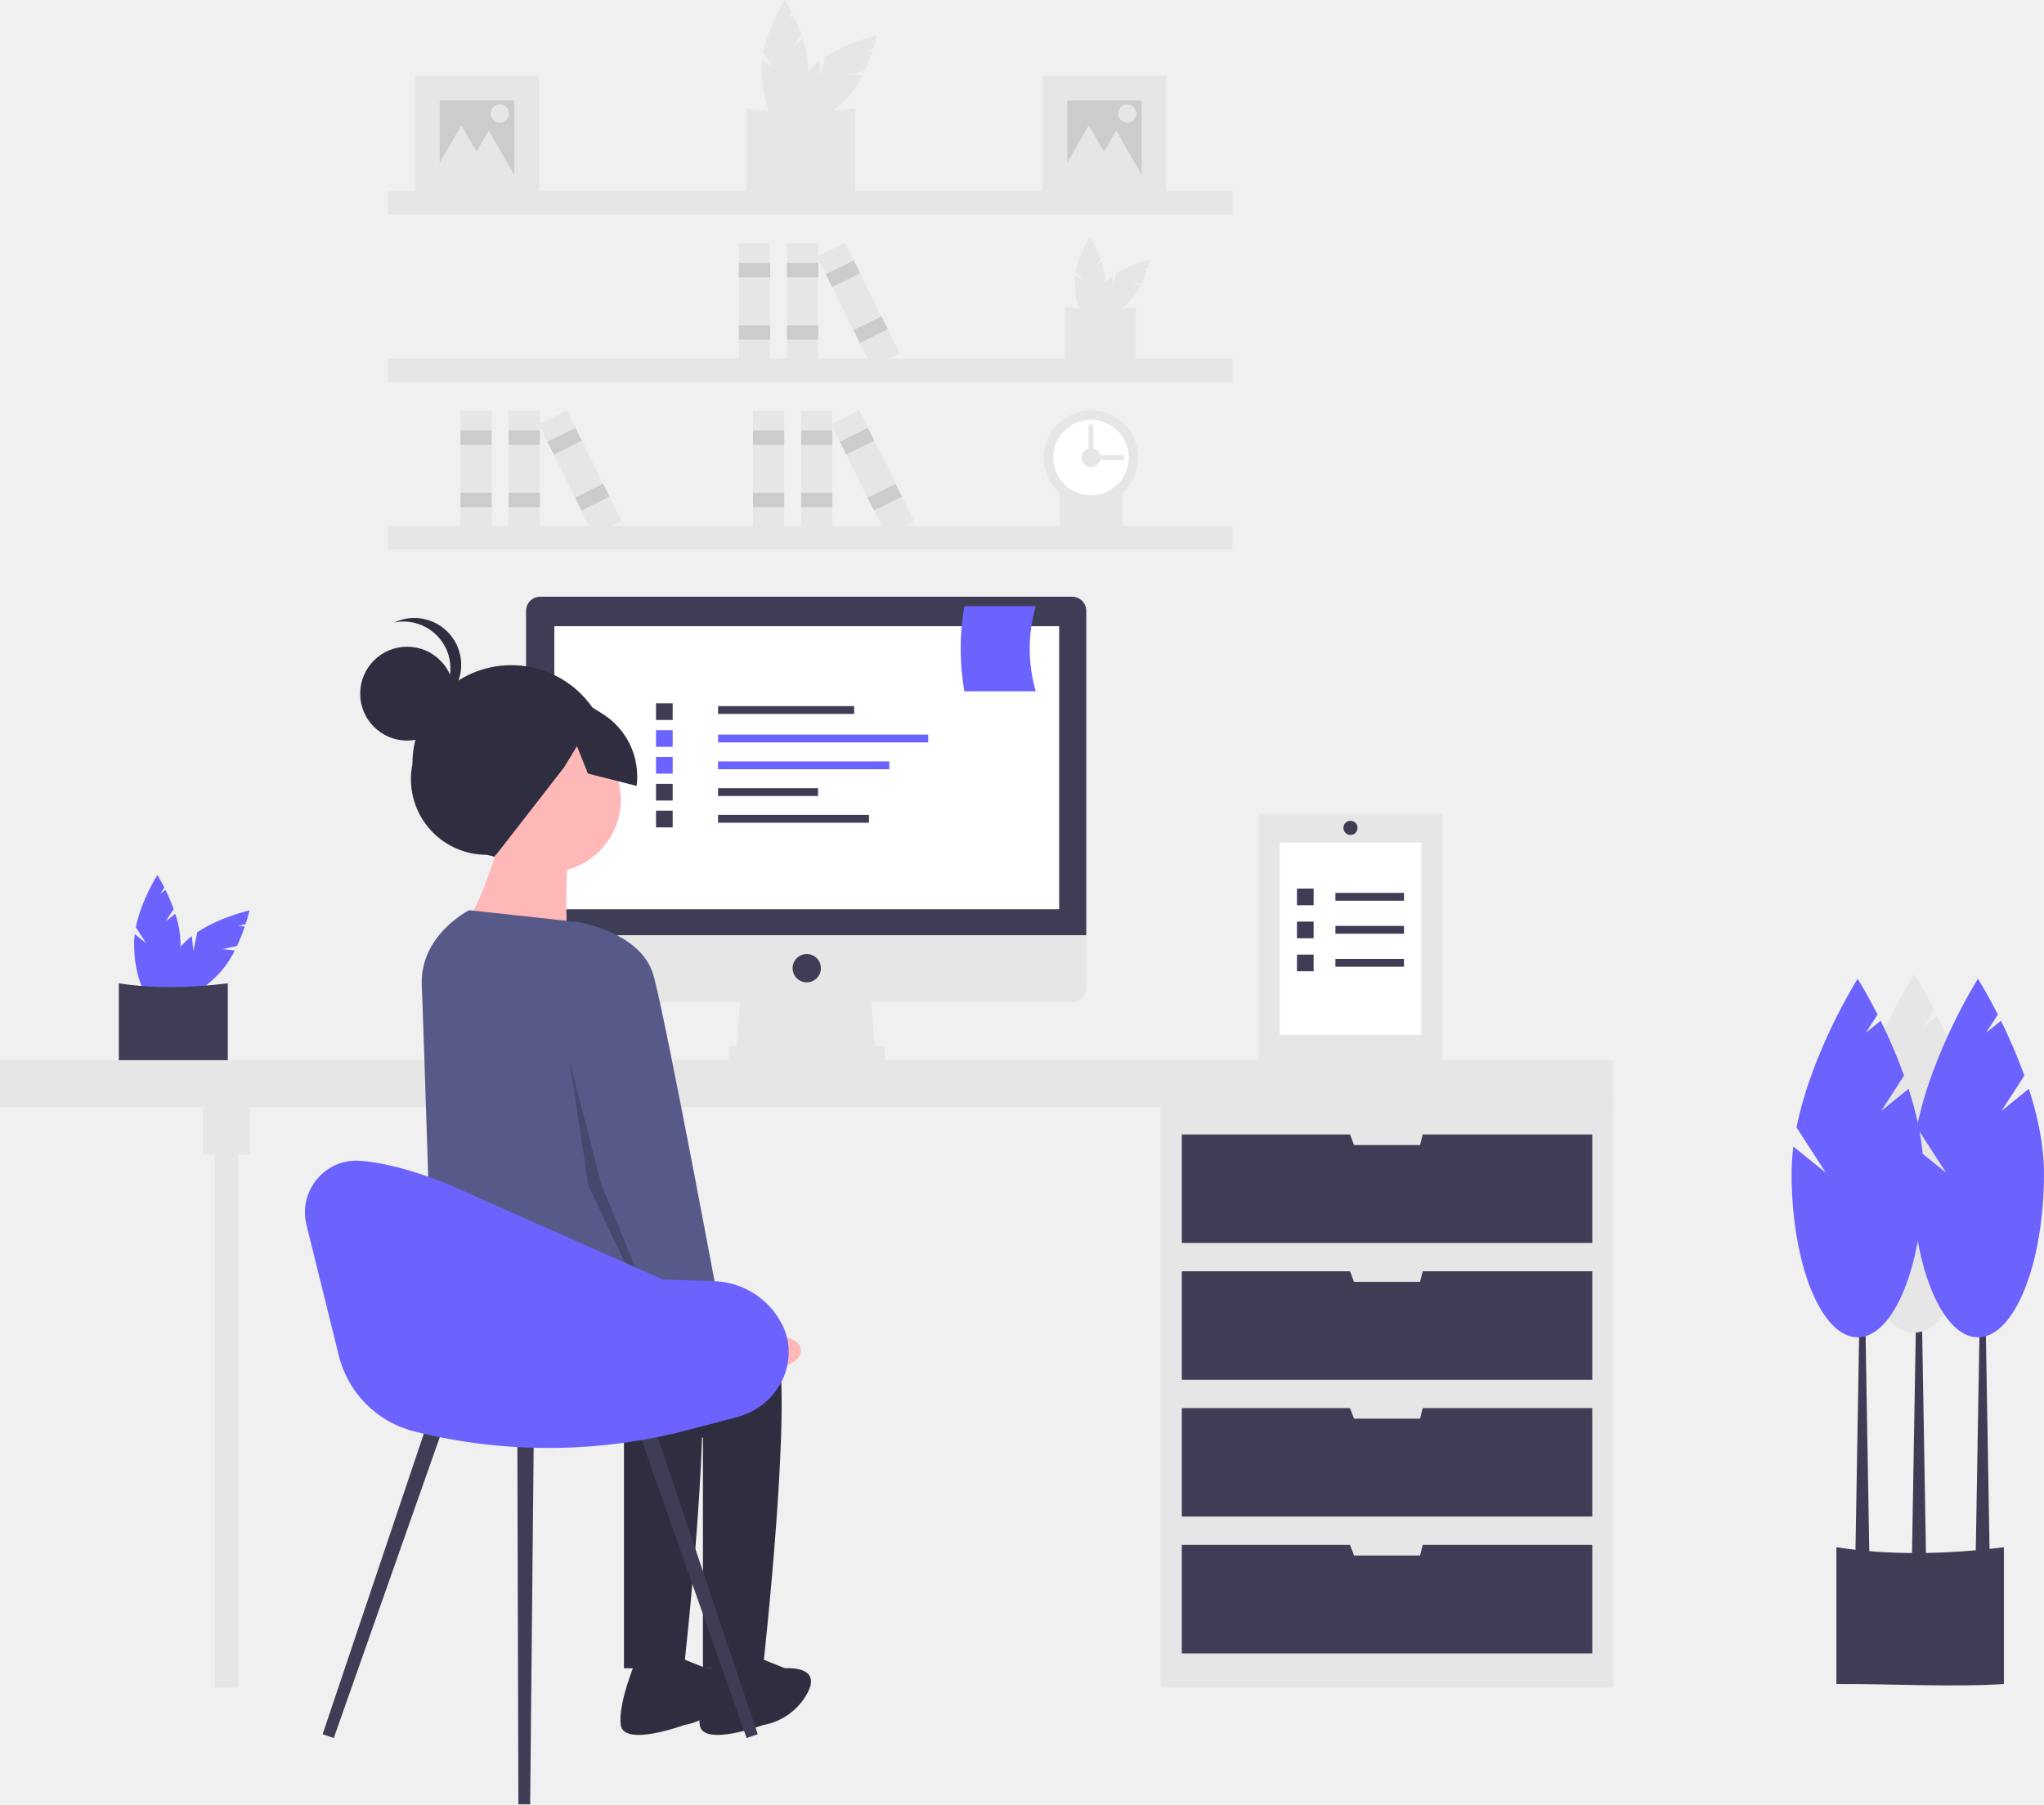
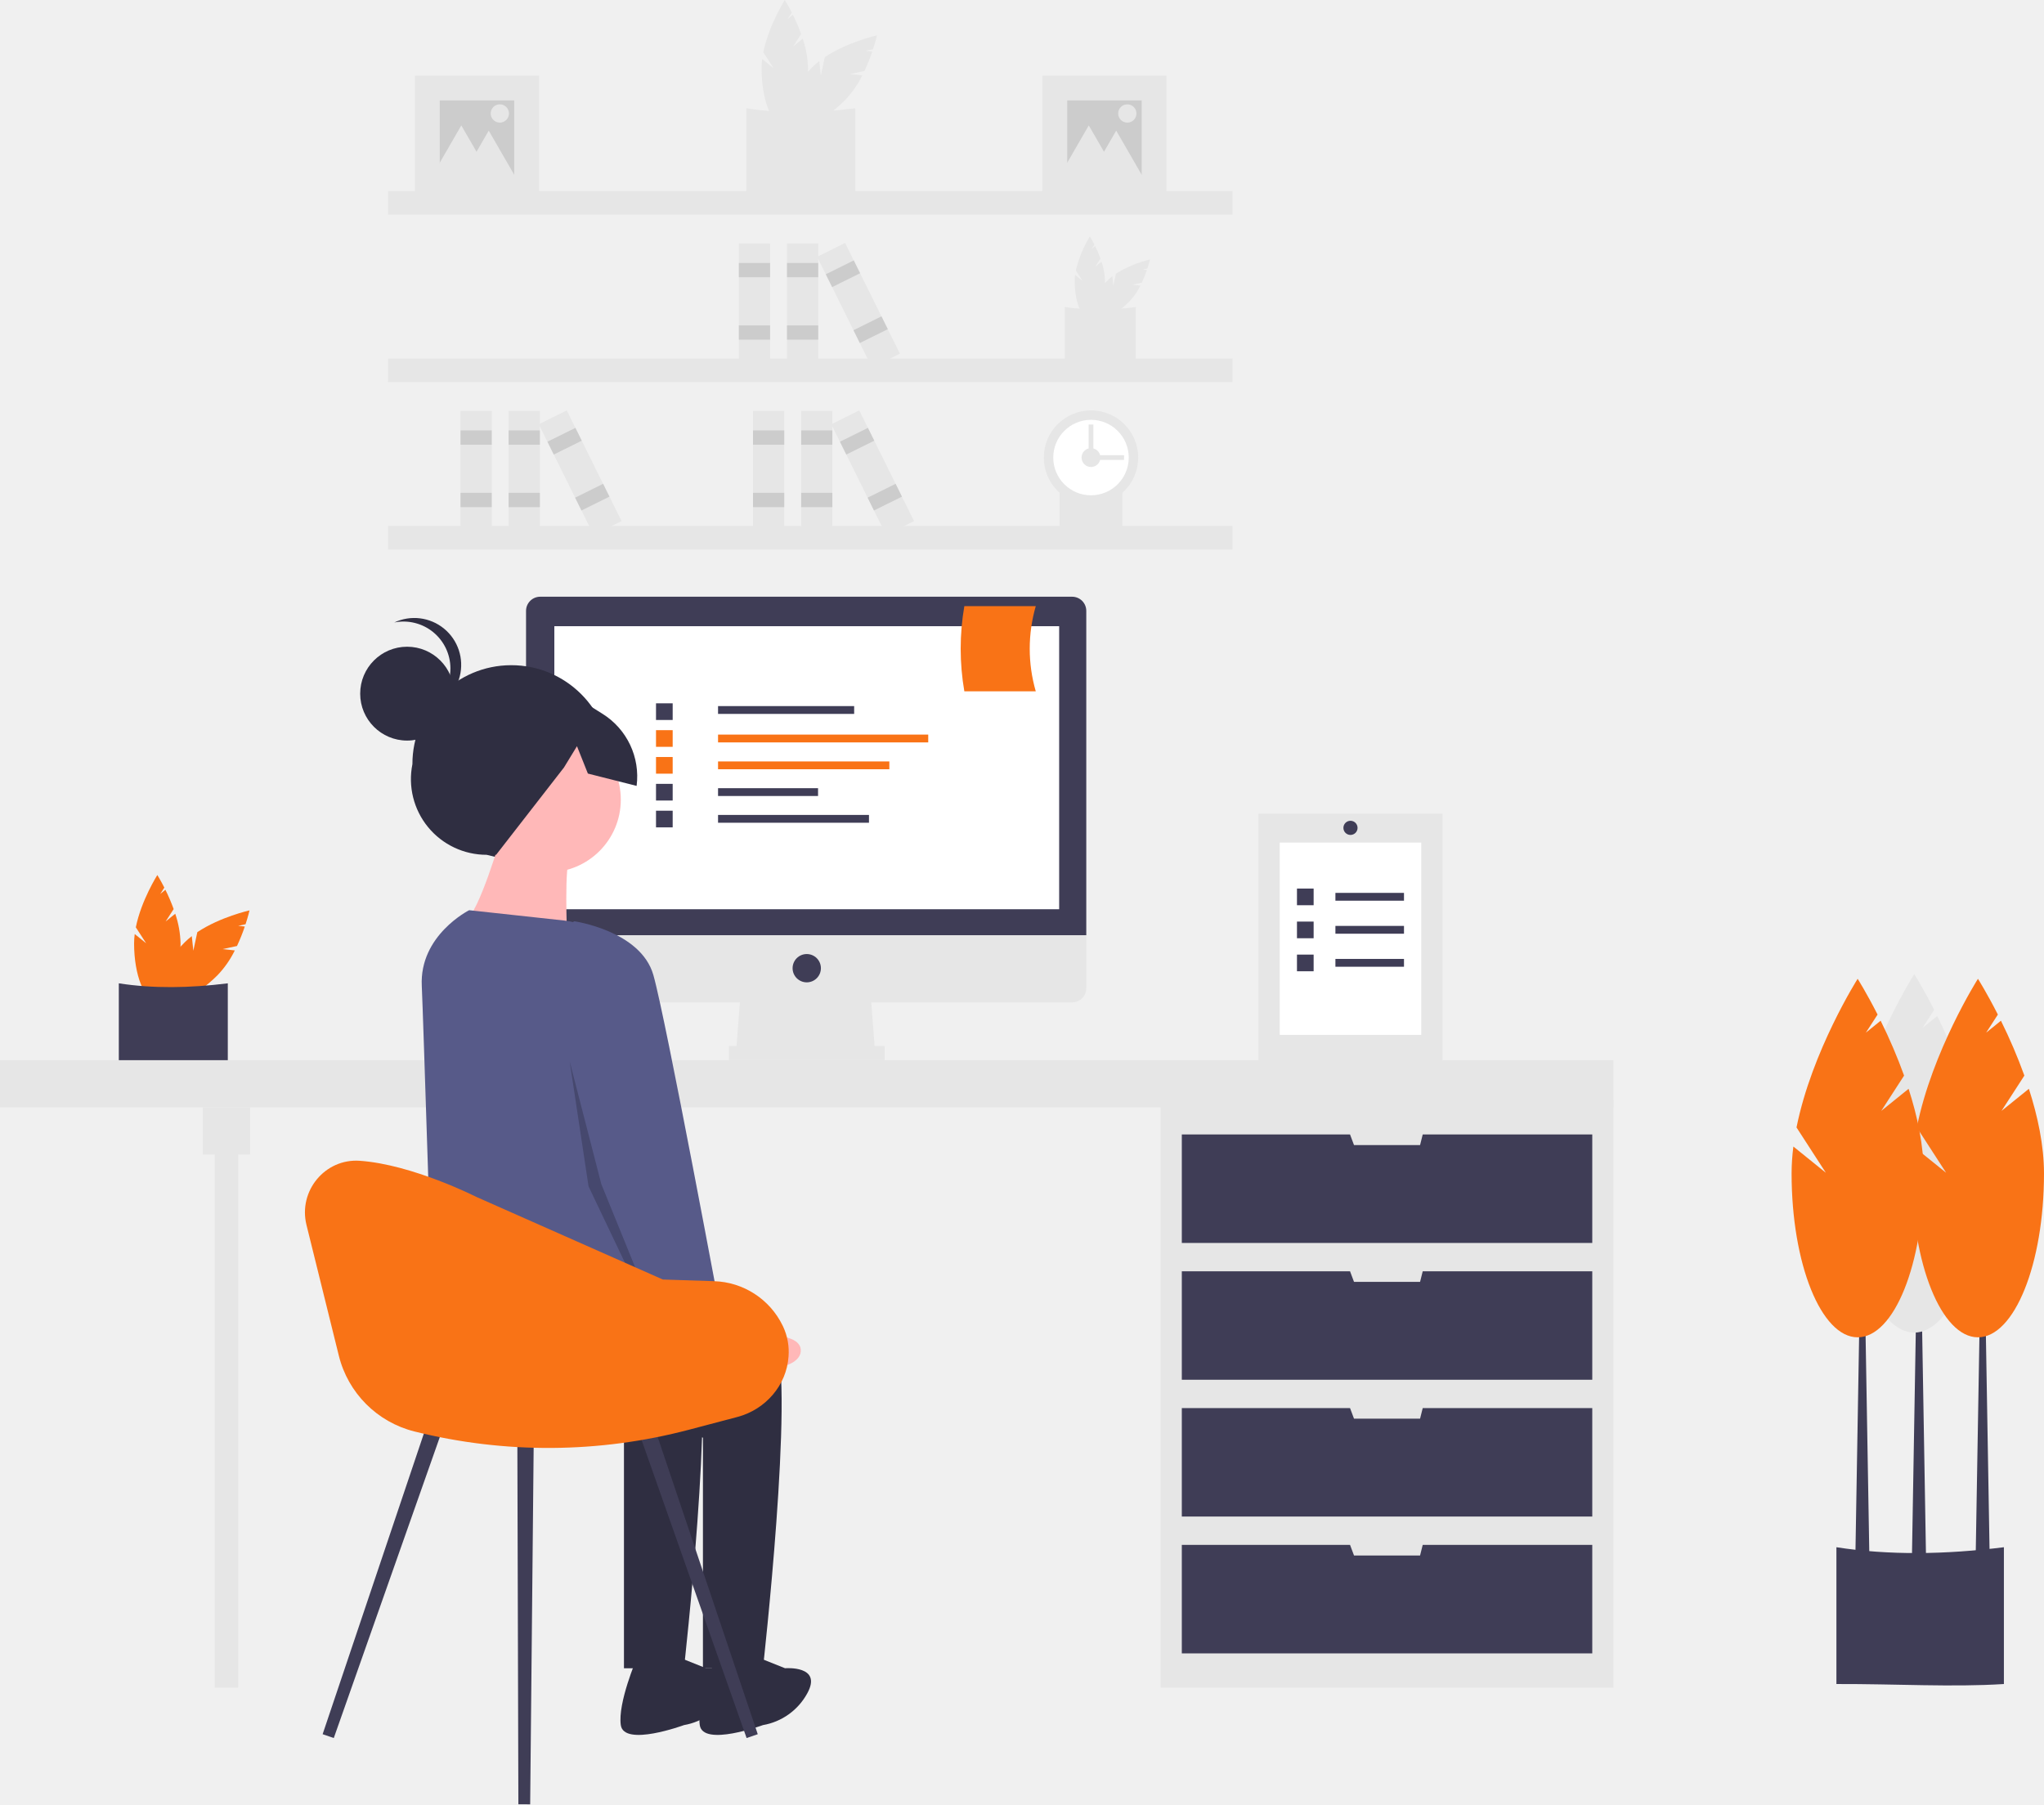
<svg xmlns="http://www.w3.org/2000/svg" data-name="Layer 1" width="882.346" height="778.999" viewBox="0 0 882.346 778.999">
  <path d="M501.189,80.561l3.47-5.362a80.387,80.387,0,0,0-3.56-8.333l-2.244,1.812,1.776-2.745c-1.693-3.333-3.025-5.432-3.025-5.432s-6.958,10.965-9.283,22.575l4.452,6.881-4.929-3.981a32.522,32.522,0,0,0-.27,4.078c0,13.75,4.491,24.896,10.03,24.896s10.03-11.146,10.03-24.896a42.818,42.818,0,0,0-2.295-12.847Z" transform="translate(-158.8268 -60.50072)" fill="#e6e6e6" />
  <path d="M525.747,92.481l6.245-1.338a80.386,80.386,0,0,0,3.375-8.409l-2.868-.305,3.197-.685c1.159-3.554,1.702-5.98,1.702-5.98s-12.674,2.833-22.527,9.399l-1.717,8.014-.67-6.3a32.524,32.524,0,0,0-3.075,2.693c-9.722,9.722-14.429,20.779-10.512,24.696s14.974-.789,24.696-10.512a42.818,42.818,0,0,0,7.462-10.707Z" transform="translate(-158.8268 -60.50072)" fill="#e6e6e6" />
  <path d="M528.028,145.685c-14.481.926-30.26-.054-47.046,0V107.253c14.791,2.303,30.565,2.066,47.046,0Z" transform="translate(-158.8268 -60.50072)" fill="#e6e6e6" />
  <path d="M631.628,175.652l2.263-3.497a52.424,52.424,0,0,0-2.321-5.434l-1.463,1.182,1.158-1.79c-1.104-2.173-1.973-3.543-1.973-3.543a50.241,50.241,0,0,0-6.054,14.722l2.903,4.487-3.214-2.596a21.21,21.21,0,0,0-.176,2.66c0,8.967,2.928,16.236,6.541,16.236s6.541-7.269,6.541-16.236a27.923,27.923,0,0,0-1.496-8.378Z" transform="translate(-158.8268 -60.50072)" fill="#e6e6e6" />
  <path d="M647.644,183.426l4.073-.873a52.421,52.421,0,0,0,2.201-5.484l-1.87-.199,2.085-.447c.756-2.317,1.11-3.9,1.11-3.9a50.241,50.241,0,0,0-14.691,6.129l-1.12,5.226-.437-4.109a21.208,21.208,0,0,0-2.005,1.756c-6.34,6.34-9.41,13.551-6.855,16.105s9.765-.515,16.105-6.855a27.923,27.923,0,0,0,4.866-6.982Z" transform="translate(-158.8268 -60.50072)" fill="#e6e6e6" />
  <path d="M649.131,218.122c-9.444.604-19.734-.035-30.681,0v-25.063a110.584,110.584,0,0,0,30.681,0Z" transform="translate(-158.8268 -60.50072)" fill="#e6e6e6" />
  <path d="M643.3,292.399c-8.339.533-17.425-.031-27.091,0V270.268a97.647,97.647,0,0,0,27.091,0Z" transform="translate(-158.8268 -60.50072)" fill="#e6e6e6" />
  <rect x="167.508" y="82.481" width="364.547" height="10.183" fill="#e6e6e6" />
  <rect x="167.508" y="154.78" width="364.547" height="10.183" fill="#e6e6e6" />
  <rect x="167.508" y="227.078" width="364.547" height="10.183" fill="#e6e6e6" />
  <circle cx="470.958" cy="197.548" r="20.366" fill="#e6e6e6" />
  <circle cx="470.958" cy="197.548" r="16.293" fill="#fff" />
  <circle cx="470.958" cy="197.548" r="4.073" fill="#e6e6e6" />
  <rect x="634.876" y="249.902" width="2.037" height="16.293" transform="translate(735.1164 -438.3468) rotate(90)" fill="#e6e6e6" />
  <rect x="628.767" y="243.793" width="2.037" height="16.293" transform="translate(1100.743 443.3769) rotate(180)" fill="#e6e6e6" />
  <rect x="339.725" y="105.104" width="13.475" height="53.339" fill="#e6e6e6" />
  <rect x="339.725" y="113.526" width="13.475" height="6.176" fill="#ccc" />
  <rect x="339.725" y="140.476" width="13.475" height="6.176" fill="#ccc" />
  <rect x="318.951" y="105.104" width="13.475" height="53.339" fill="#e6e6e6" />
  <rect x="318.951" y="113.526" width="13.475" height="6.176" fill="#ccc" />
  <rect x="318.951" y="140.476" width="13.475" height="6.176" fill="#ccc" />
  <rect x="522.695" y="165.605" width="13.475" height="53.339" transform="translate(-189.1714 194.3656) rotate(-26.3396)" fill="#e6e6e6" />
  <rect x="515.969" y="175.601" width="13.475" height="6.176" transform="translate(-183.8419 189.9708) rotate(-26.3396)" fill="#ccc" />
  <rect x="527.926" y="199.753" width="13.475" height="6.176" transform="translate(-193.3166 197.7837) rotate(-26.3396)" fill="#ccc" />
  <rect x="219.567" y="177.403" width="13.475" height="53.339" fill="#e6e6e6" />
  <rect x="219.567" y="185.825" width="13.475" height="6.176" fill="#ccc" />
  <rect x="219.567" y="212.775" width="13.475" height="6.176" fill="#ccc" />
  <rect x="198.793" y="177.403" width="13.475" height="53.339" fill="#e6e6e6" />
  <rect x="198.793" y="185.825" width="13.475" height="6.176" fill="#ccc" />
  <rect x="198.793" y="212.775" width="13.475" height="6.176" fill="#ccc" />
  <rect x="402.537" y="237.903" width="13.475" height="53.339" transform="translate(-233.7244 148.5586) rotate(-26.3396)" fill="#e6e6e6" />
  <rect x="395.811" y="247.899" width="13.475" height="6.176" transform="translate(-228.3949 144.1638) rotate(-26.3396)" fill="#ccc" />
  <rect x="407.769" y="272.051" width="13.475" height="6.176" transform="translate(-237.8696 151.9768) rotate(-26.3396)" fill="#ccc" />
  <rect x="345.835" y="177.403" width="13.475" height="53.339" fill="#e6e6e6" />
  <rect x="345.835" y="185.825" width="13.475" height="6.176" fill="#ccc" />
  <rect x="345.835" y="212.775" width="13.475" height="6.176" fill="#ccc" />
  <rect x="325.061" y="177.403" width="13.475" height="53.339" fill="#e6e6e6" />
  <rect x="325.061" y="185.825" width="13.475" height="6.176" fill="#ccc" />
  <rect x="325.061" y="212.775" width="13.475" height="6.176" fill="#ccc" />
  <rect x="528.805" y="237.903" width="13.475" height="53.339" transform="translate(-220.6153 204.5824) rotate(-26.3396)" fill="#e6e6e6" />
  <rect x="522.079" y="247.899" width="13.475" height="6.176" transform="translate(-215.2858 200.1876) rotate(-26.3396)" fill="#ccc" />
  <rect x="534.036" y="272.051" width="13.475" height="6.176" transform="translate(-224.7604 208.0006) rotate(-26.3396)" fill="#ccc" />
  <rect x="449.987" y="32.646" width="53.556" height="53.556" fill="#e6e6e6" />
  <rect x="460.699" y="43.357" width="32.134" height="32.134" fill="#ccc" />
  <polygon points="470 54.143 476.814 65.944 483.627 77.745 470 77.745 456.373 77.745 463.187 65.944 470 54.143" fill="#e6e6e6" />
  <polygon points="481.839 56.398 488.653 68.199 495.466 80 481.839 80 468.212 80 475.026 68.199 481.839 56.398" fill="#e6e6e6" />
  <circle cx="486.631" cy="48.994" r="3.946" fill="#e6e6e6" />
  <rect x="179.123" y="32.646" width="53.556" height="53.556" fill="#e6e6e6" />
  <rect x="189.834" y="43.357" width="32.134" height="32.134" fill="#ccc" />
  <polygon points="199.136 54.143 205.949 65.944 212.763 77.745 199.136 77.745 185.509 77.745 192.322 65.944 199.136 54.143" fill="#e6e6e6" />
  <polygon points="210.975 56.398 217.788 68.199 224.601 80 210.975 80 197.348 80 204.161 68.199 210.975 56.398" fill="#e6e6e6" />
  <circle cx="215.766" cy="48.994" r="3.946" fill="#e6e6e6" />
-   <path d="M230.324,458.345l3.47-5.362a80.387,80.387,0,0,0-3.56-8.333l-2.244,1.812,1.776-2.745c-1.693-3.333-3.025-5.432-3.025-5.432s-6.958,10.965-9.283,22.575l4.452,6.881-4.929-3.981a32.524,32.524,0,0,0-.27,4.078c0,13.75,4.491,24.896,10.03,24.896s10.03-11.146,10.03-24.896a42.818,42.818,0,0,0-2.295-12.847Z" transform="translate(-158.8268 -60.50072)" fill="#6c63ff" />
-   <path d="M254.882,470.266l6.245-1.338a80.386,80.386,0,0,0,3.375-8.409l-2.868-.305,3.197-.685c1.159-3.554,1.702-5.98,1.702-5.98s-12.674,2.833-22.527,9.399l-1.717,8.014-.67-6.3a32.524,32.524,0,0,0-3.075,2.693c-9.722,9.722-14.429,20.779-10.512,24.696s14.974-.789,24.696-10.512a42.818,42.818,0,0,0,7.462-10.707Z" transform="translate(-158.8268 -60.50072)" fill="#6c63ff" />
+   <path d="M230.324,458.345l3.47-5.362a80.387,80.387,0,0,0-3.56-8.333l-2.244,1.812,1.776-2.745c-1.693-3.333-3.025-5.432-3.025-5.432s-6.958,10.965-9.283,22.575l4.452,6.881-4.929-3.981a32.524,32.524,0,0,0-.27,4.078c0,13.75,4.491,24.896,10.03,24.896s10.03-11.146,10.03-24.896a42.818,42.818,0,0,0-2.295-12.847Z" transform="translate(-158.8268 -60.50072)" fill="#f97316" />
+   <path d="M254.882,470.266l6.245-1.338a80.386,80.386,0,0,0,3.375-8.409l-2.868-.305,3.197-.685c1.159-3.554,1.702-5.98,1.702-5.98s-12.674,2.833-22.527,9.399l-1.717,8.014-.67-6.3a32.524,32.524,0,0,0-3.075,2.693c-9.722,9.722-14.429,20.779-10.512,24.696s14.974-.789,24.696-10.512a42.818,42.818,0,0,0,7.462-10.707Z" transform="translate(-158.8268 -60.50072)" fill="#f97316" />
  <path d="M257.163,523.469c-14.481.926-30.26-.054-47.046,0V485.038c14.791,2.303,30.565,2.066,47.046,0Z" transform="translate(-158.8268 -60.50072)" fill="#3f3d56" />
  <rect x="500.998" y="475.031" width="195.511" height="253.554" fill="#e6e6e6" />
  <rect x="92.664" y="488.269" width="10.183" height="240.316" fill="#e6e6e6" />
  <rect y="457.72" width="696.509" height="20.366" fill="#e6e6e6" />
  <rect x="87.573" y="478.086" width="20.366" height="20.366" fill="#e6e6e6" />
  <polygon points="614.155 489.796 613.009 494.379 584.497 494.379 582.779 489.796 510.162 489.796 510.162 536.638 687.344 536.638 687.344 489.796 614.155 489.796" fill="#3f3d56" />
  <polygon points="614.155 548.857 613.009 553.439 584.497 553.439 582.779 548.857 510.162 548.857 510.162 595.698 687.344 595.698 687.344 548.857 614.155 548.857" fill="#3f3d56" />
  <polygon points="614.155 607.918 613.009 612.5 584.497 612.5 582.779 607.918 510.162 607.918 510.162 654.759 687.344 654.759 687.344 607.918 614.155 607.918" fill="#3f3d56" />
  <polygon points="614.155 666.979 613.009 671.561 584.497 671.561 582.779 666.979 510.162 666.979 510.162 713.82 687.344 713.82 687.344 666.979 614.155 666.979" fill="#3f3d56" />
  <polygon points="377.785 454.665 317.706 454.665 319.742 428.19 375.748 428.19 377.785 454.665" fill="#e6e6e6" />
  <rect x="314.651" y="451.611" width="67.207" height="6.11" fill="#e6e6e6" />
  <path d="M621.639,318.128H392.015a6.11,6.11,0,0,0-6.11,6.11V464.252H627.748V324.237A6.11,6.11,0,0,0,621.639,318.128Z" transform="translate(-158.8268 -60.50072)" fill="#3f3d56" />
  <path d="M385.905,464.252V487.163a6.11,6.11,0,0,0,6.11,6.11h229.624a6.11,6.11,0,0,0,6.11-6.11V464.252Z" transform="translate(-158.8268 -60.50072)" fill="#e6e6e6" />
  <rect x="239.298" y="270.355" width="217.914" height="122.195" fill="#fff" />
  <circle cx="348.254" cy="418.007" r="6.11" fill="#3f3d56" />
  <path d="M1023.862,787.558c-22.254,1.424-46.502-.083-72.298,0V728.498c22.731,3.539,46.971,3.175,72.298,0Z" transform="translate(-158.8268 -60.50072)" fill="#3f3d56" />
  <polygon points="831.432 673.3 825.322 673.3 827.359 553.949 829.395 553.949 831.432 673.3" fill="#3f3d56" />
  <polygon points="858.926 674.107 852.816 674.107 854.853 554.755 856.889 554.755 858.926 674.107" fill="#3f3d56" />
  <polygon points="806.993 674.107 800.883 674.107 802.92 554.755 804.956 554.755 806.993 674.107" fill="#3f3d56" />
  <path d="M995.35,538.078l9.863-15.242a228.514,228.514,0,0,0-10.119-23.687l-6.378,5.151,5.05-7.804c-4.813-9.473-8.599-15.442-8.599-15.442s-19.78,31.17-26.389,64.173L971.435,564.786l-14.011-11.317a92.452,92.452,0,0,0-.769,11.593c0,39.086,12.765,70.771,28.512,70.771s28.512-31.685,28.512-70.771c0-12.117-2.741-24.794-6.523-36.521Z" transform="translate(-158.8268 -60.50072)" fill="#e6e6e6" />
-   <path d="M1022.844,540.114l9.863-15.242a228.515,228.515,0,0,0-10.119-23.687l-6.378,5.151,5.05-7.804c-4.813-9.473-8.599-15.442-8.599-15.442s-19.78,31.17-26.389,64.173l12.656,19.56-14.011-11.317a92.452,92.452,0,0,0-.769,11.593c0,39.086,12.765,70.771,28.512,70.771s28.512-31.685,28.512-70.771c0-12.117-2.741-24.794-6.523-36.521Z" transform="translate(-158.8268 -60.50072)" fill="#6c63ff" />
-   <path d="M970.911,540.114l9.863-15.242a228.517,228.517,0,0,0-10.119-23.687l-6.378,5.151,5.05-7.804c-4.812-9.473-8.599-15.442-8.599-15.442s-19.78,31.17-26.389,64.173l12.656,19.56-14.011-11.317a92.452,92.452,0,0,0-.769,11.593c0,39.086,12.765,70.771,28.512,70.771s28.512-31.685,28.512-70.771c0-12.117-2.741-24.794-6.523-36.521Z" transform="translate(-158.8268 -60.50072)" fill="#6c63ff" />
+   <path d="M1022.844,540.114l9.863-15.242a228.515,228.515,0,0,0-10.119-23.687l-6.378,5.151,5.05-7.804c-4.813-9.473-8.599-15.442-8.599-15.442s-19.78,31.17-26.389,64.173l12.656,19.56-14.011-11.317a92.452,92.452,0,0,0-.769,11.593c0,39.086,12.765,70.771,28.512,70.771s28.512-31.685,28.512-70.771c0-12.117-2.741-24.794-6.523-36.521Z" transform="translate(-158.8268 -60.50072)" fill="#f97316" />
+   <path d="M970.911,540.114l9.863-15.242a228.517,228.517,0,0,0-10.119-23.687l-6.378,5.151,5.05-7.804c-4.812-9.473-8.599-15.442-8.599-15.442s-19.78,31.17-26.389,64.173l12.656,19.56-14.011-11.317a92.452,92.452,0,0,0-.769,11.593c0,39.086,12.765,70.771,28.512,70.771s28.512-31.685,28.512-70.771c0-12.117-2.741-24.794-6.523-36.521Z" transform="translate(-158.8268 -60.50072)" fill="#f97316" />
  <rect x="309.964" y="304.848" width="58.756" height="3.373" fill="#3f3d56" />
-   <rect x="309.964" y="317.151" width="90.732" height="3.373" fill="#6c63ff" />
-   <rect x="309.964" y="328.742" width="73.945" height="3.373" fill="#6c63ff" />
+   <rect x="309.964" y="317.151" width="90.732" height="3.373" fill="#f97316" />
+   <rect x="309.964" y="328.742" width="73.945" height="3.373" fill="#f97316" />
  <rect x="309.964" y="340.29" width="43.168" height="3.373" fill="#3f3d56" />
  <rect x="309.964" y="351.837" width="65.151" height="3.373" fill="#3f3d56" />
  <rect x="283.184" y="303.649" width="7.195" height="7.195" fill="#3f3d56" />
-   <rect x="283.184" y="315.24" width="7.195" height="7.195" fill="#6c63ff" />
-   <rect x="283.184" y="326.831" width="7.195" height="7.195" fill="#6c63ff" />
+   <rect x="283.184" y="315.24" width="7.195" height="7.195" fill="#f97316" />
+   <rect x="283.184" y="326.831" width="7.195" height="7.195" fill="#f97316" />
  <rect x="283.184" y="338.423" width="7.195" height="7.195" fill="#3f3d56" />
  <rect x="283.184" y="350.014" width="7.195" height="7.195" fill="#3f3d56" />
-   <path d="M605.942,358.963H575.109a107.84,107.84,0,0,1,0-36.763h30.833A66.148,66.148,0,0,0,605.942,358.963Z" transform="translate(-158.8268 -60.50072)" fill="#6c63ff" />
+   <path d="M605.942,358.963H575.109a107.84,107.84,0,0,1,0-36.763h30.833A66.148,66.148,0,0,0,605.942,358.963Z" transform="translate(-158.8268 -60.50072)" fill="#f97316" />
  <path d="M381.591,432.645l-12.685-3.092a32.657,32.657,0,0,1-32.051-39.124v0a42.685,42.685,0,0,1,42.631-42.738h0a42.685,42.685,0,0,1,42.738,42.631v0C429.417,415.35,406.891,438.812,381.591,432.645Z" transform="translate(-158.8268 -60.50072)" fill="#2f2e41" />
  <circle cx="236.62" cy="345.243" r="31.364" fill="#ffb8b8" />
  <path d="M374.992,422.108s-9.545,32.727-15,35.455,43.636,6.818,43.636,6.818-1.364-31.364,1.364-34.091S374.992,422.108,374.992,422.108Z" transform="translate(-158.8268 -60.50072)" fill="#ffb8b8" />
  <path d="M424.083,623.926s61.364-5.455,69.546,15S488.174,780.745,488.174,780.745H462.265V681.199s-110.472-31.402-110.472-42.311S424.083,623.926,424.083,623.926Z" transform="translate(-158.8268 -60.50072)" fill="#2f2e41" />
  <path d="M484.083,775.29l13.636,5.455s16.364-1.364,9.545,10.909A27.004,27.004,0,0,1,488.174,805.29s-25.909,9.545-27.273,0,6.818-28.636,6.818-28.636Z" transform="translate(-158.8268 -60.50072)" fill="#2f2e41" />
  <path d="M389.992,623.926s61.364-5.455,69.546,15S454.083,780.745,454.083,780.745H428.174V681.199s-78.418-18.164-78.418-29.073c0-5.125-5.343-31.171,4.073-36.658C364.457,609.274,389.992,623.926,389.992,623.926Z" transform="translate(-158.8268 -60.50072)" fill="#2f2e41" />
  <path d="M449.992,775.29l13.636,5.455s16.364-1.364,9.545,10.909A27.004,27.004,0,0,1,454.083,805.29s-25.909,9.545-27.273,0,6.818-28.636,6.818-28.636Z" transform="translate(-158.8268 -60.50072)" fill="#2f2e41" />
  <path d="M361.356,453.471l40.98,4.454a30.182,30.182,0,0,1,26.269,23.767L444.538,557.108s5.455,75-5.455,79.091-25.909-16.364-46.364-13.636-47.046,8.864-47.046,8.864S341.451,497.179,340.901,486.199C339.801,464.248,361.356,453.471,361.356,453.471Z" transform="translate(-158.8268 -60.50072)" fill="#575a89" />
  <path d="M458.427,627.823l16.824,9.908s30.183-4.331,29.241,6.278-33.889,8.559-33.889,8.559l-20.275-12.493Z" transform="translate(-158.8268 -60.50072)" fill="#ffb8b8" />
  <circle cx="175.743" cy="299.475" r="20.26" fill="#2f2e41" />
  <path d="M353.263,349.085a20.25,20.25,0,0,0-24.247-19.836,20.25,20.25,0,1,1,12.63,38.165A20.243,20.243,0,0,0,353.263,349.085Z" transform="translate(-158.8268 -60.50072)" fill="#2f2e41" />
  <path d="M370.643,360.575l27.313-5.029,21.005,13.165a31.863,31.863,0,0,1,14.678,31.095l-21.037-5.332-4.711-11.812-5.61,9.196-29.334,37.75-16.47-10.488-14.683-23.009Z" transform="translate(-158.8268 -60.50072)" fill="#2f2e41" />
  <path d="M393.136,465.071l13.636-6.818s28.636,4.091,34.091,23.182,30,151.364,30,151.364L447.681,643.708l-32.727-80.455Z" transform="translate(-158.8268 -60.50072)" fill="#575a89" />
  <polygon points="245.917 458.23 259.565 511.205 283.767 570.701 282.928 572.761 254.063 512.199 245.917 458.23" opacity="0.2" />
  <polygon points="144.084 750.379 139.271 748.721 185.896 610.231 192.636 612.553 144.084 750.379" fill="#3f3d56" />
  <polygon points="322.291 750.379 327.105 748.721 280.479 610.231 273.74 612.553 322.291 750.379" fill="#3f3d56" />
  <polygon points="223.77 778.981 228.861 778.999 230.443 617.107 223.315 617.082 223.77 778.981" fill="#3f3d56" />
-   <path d="M291.127,589.357l13.966,56.445a44.826,44.826,0,0,0,32.642,32.721l0,0a238.26,238.26,0,0,0,118.547-.764l20.851-5.499c12.116-3.195,21.227-13.601,22.089-26.101a25.685,25.685,0,0,0-2.323-12.872q-.122-.26-.246-.515a34.064,34.064,0,0,0-29.598-19.138l-22.089-.713L364.521,577.282s-27.667-14.053-50.412-15.626C299.089,560.617,287.51,574.741,291.127,589.357Z" transform="translate(-158.8268 -60.50072)" fill="#6c63ff" />
+   <path d="M291.127,589.357l13.966,56.445a44.826,44.826,0,0,0,32.642,32.721l0,0a238.26,238.26,0,0,0,118.547-.764l20.851-5.499c12.116-3.195,21.227-13.601,22.089-26.101a25.685,25.685,0,0,0-2.323-12.872q-.122-.26-.246-.515a34.064,34.064,0,0,0-29.598-19.138l-22.089-.713L364.521,577.282s-27.667-14.053-50.412-15.626C299.089,560.617,287.51,574.741,291.127,589.357Z" transform="translate(-158.8268 -60.50072)" fill="#f97316" />
  <rect x="543.257" y="351.309" width="79.426" height="107.939" fill="#e6e6e6" />
  <rect x="552.421" y="363.764" width="61.097" height="83.03" fill="#fff" />
  <rect x="576.467" y="385.492" width="29.602" height="3.373" fill="#3f3d56" />
  <rect x="559.87" y="383.625" width="7.195" height="7.195" fill="#3f3d56" />
  <rect x="576.467" y="399.748" width="29.602" height="3.373" fill="#3f3d56" />
  <rect x="559.87" y="397.881" width="7.195" height="7.195" fill="#3f3d56" />
  <rect x="576.467" y="414.004" width="29.602" height="3.373" fill="#3f3d56" />
  <rect x="559.87" y="412.137" width="7.195" height="7.195" fill="#3f3d56" />
  <rect x="579.915" y="354.364" width="6.11" height="6.11" rx="3.055" fill="#3f3d56" />
</svg>
